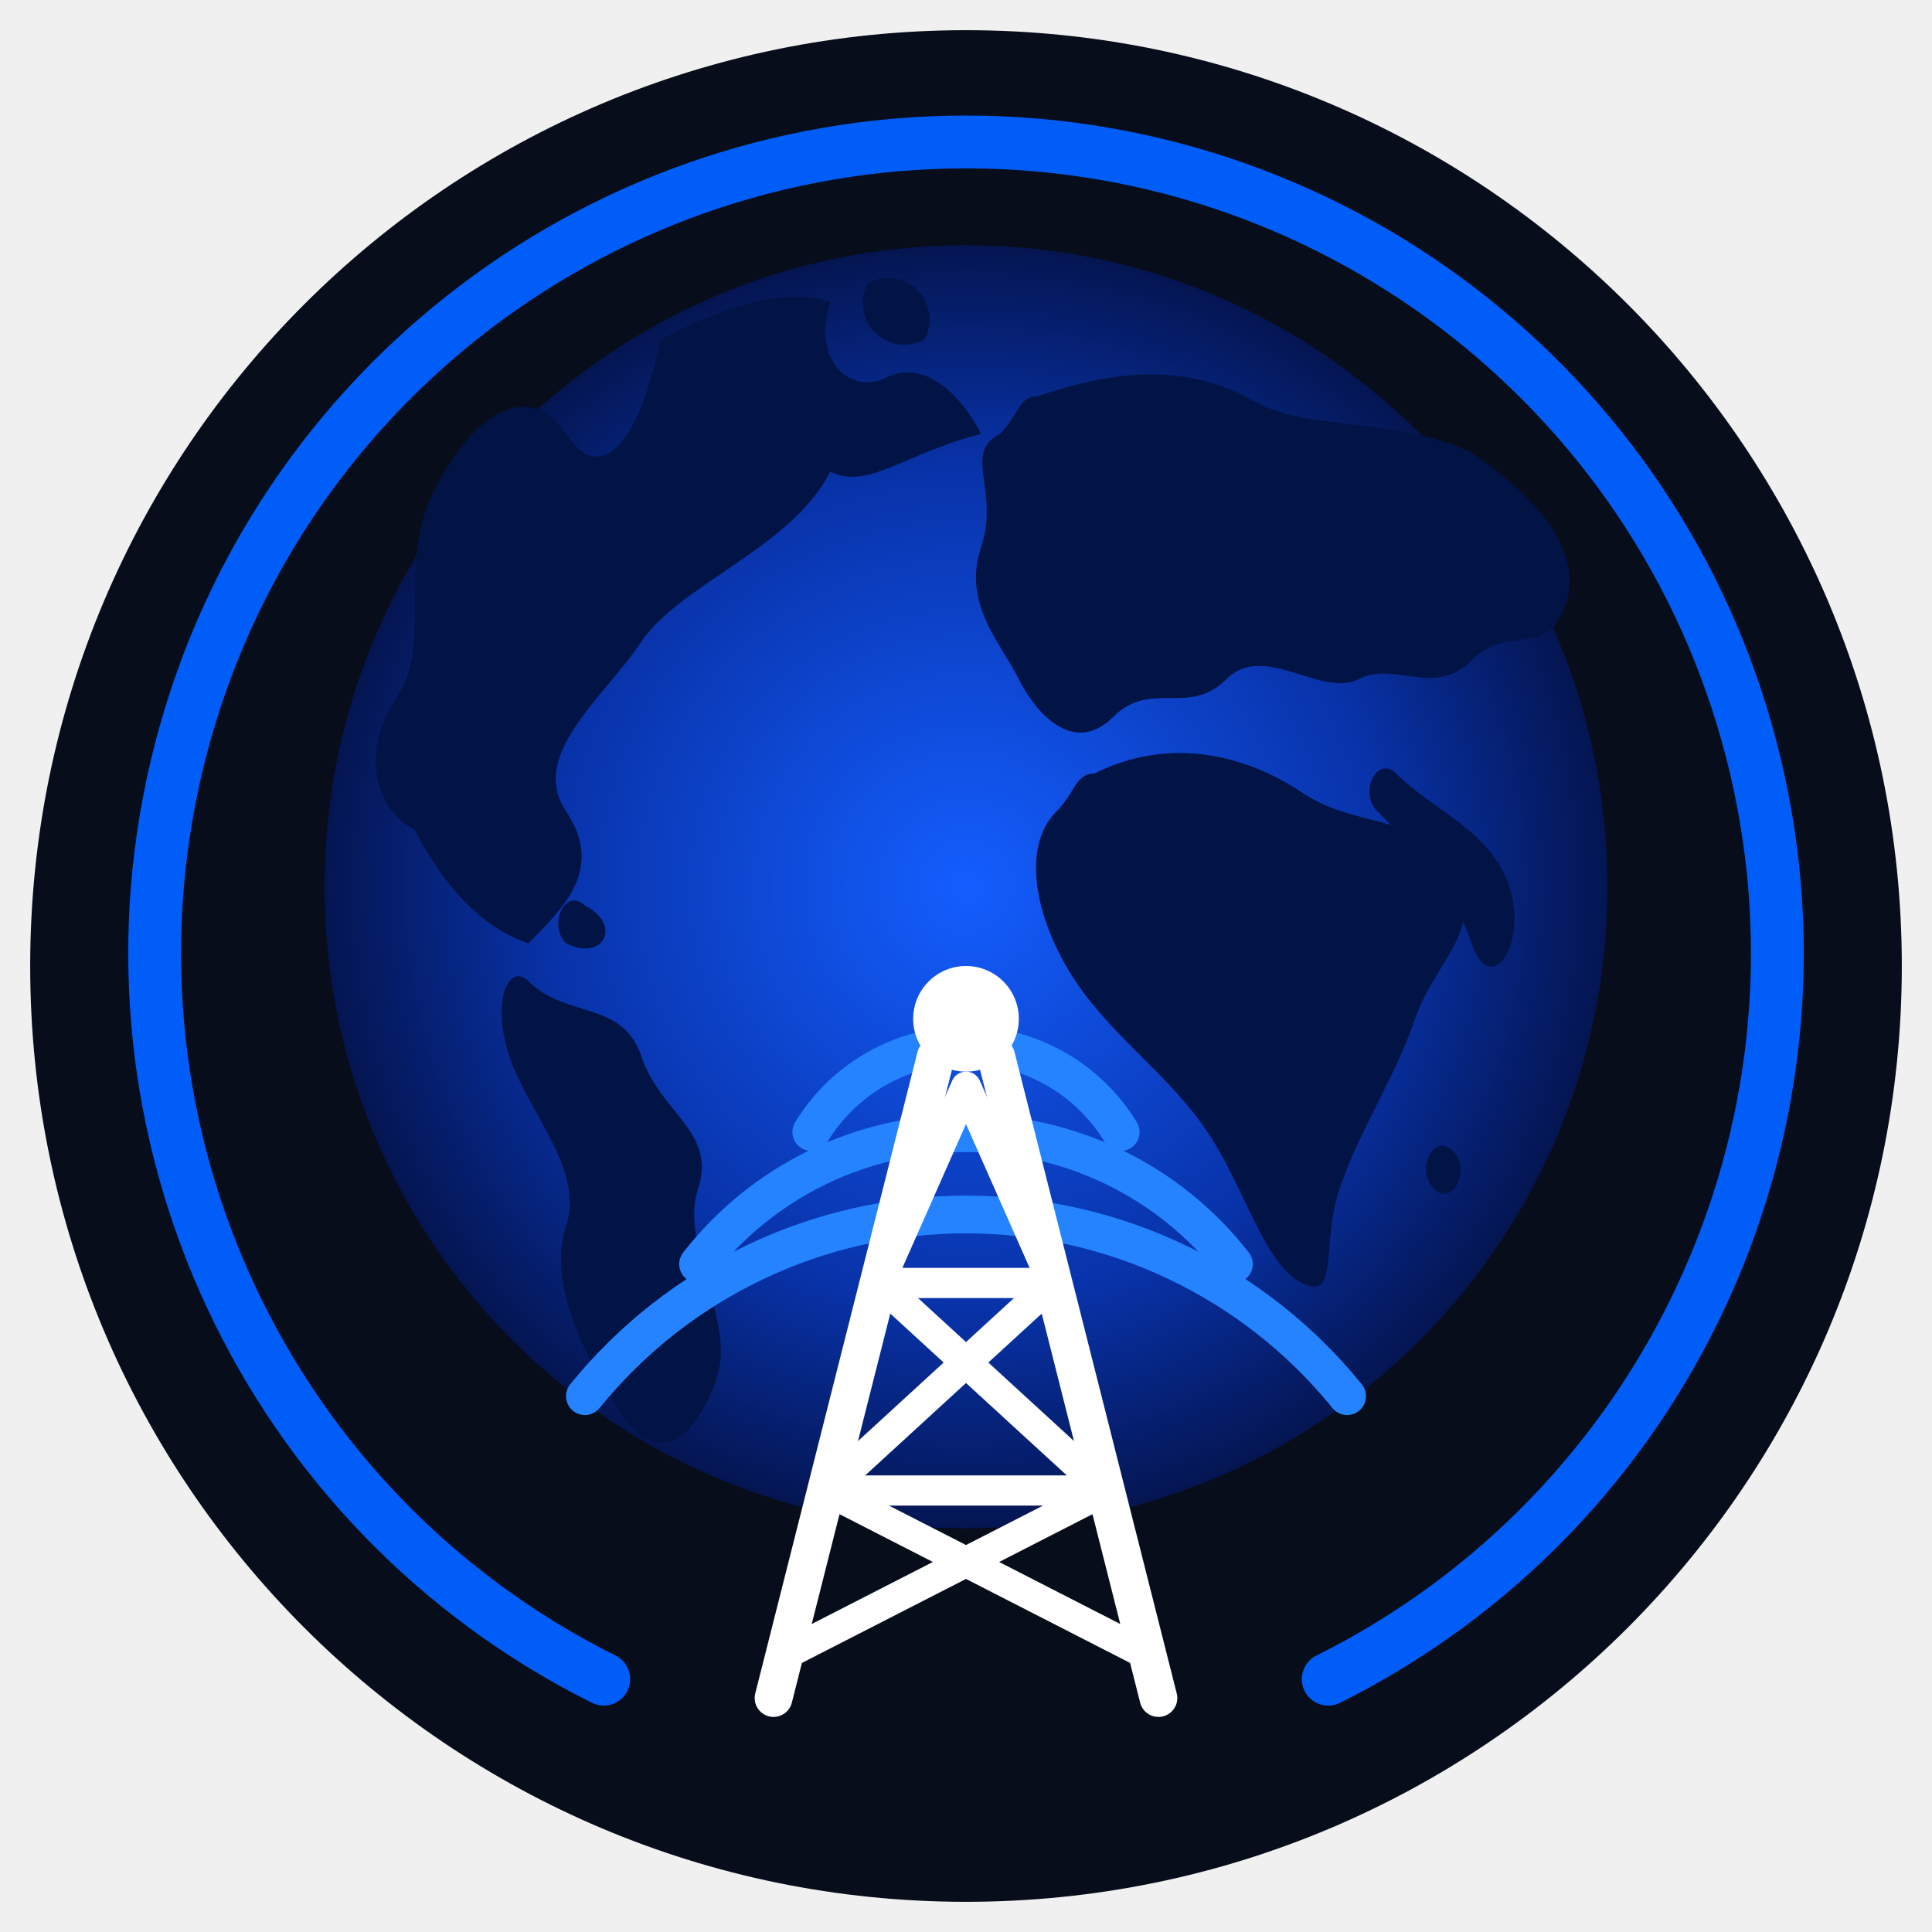
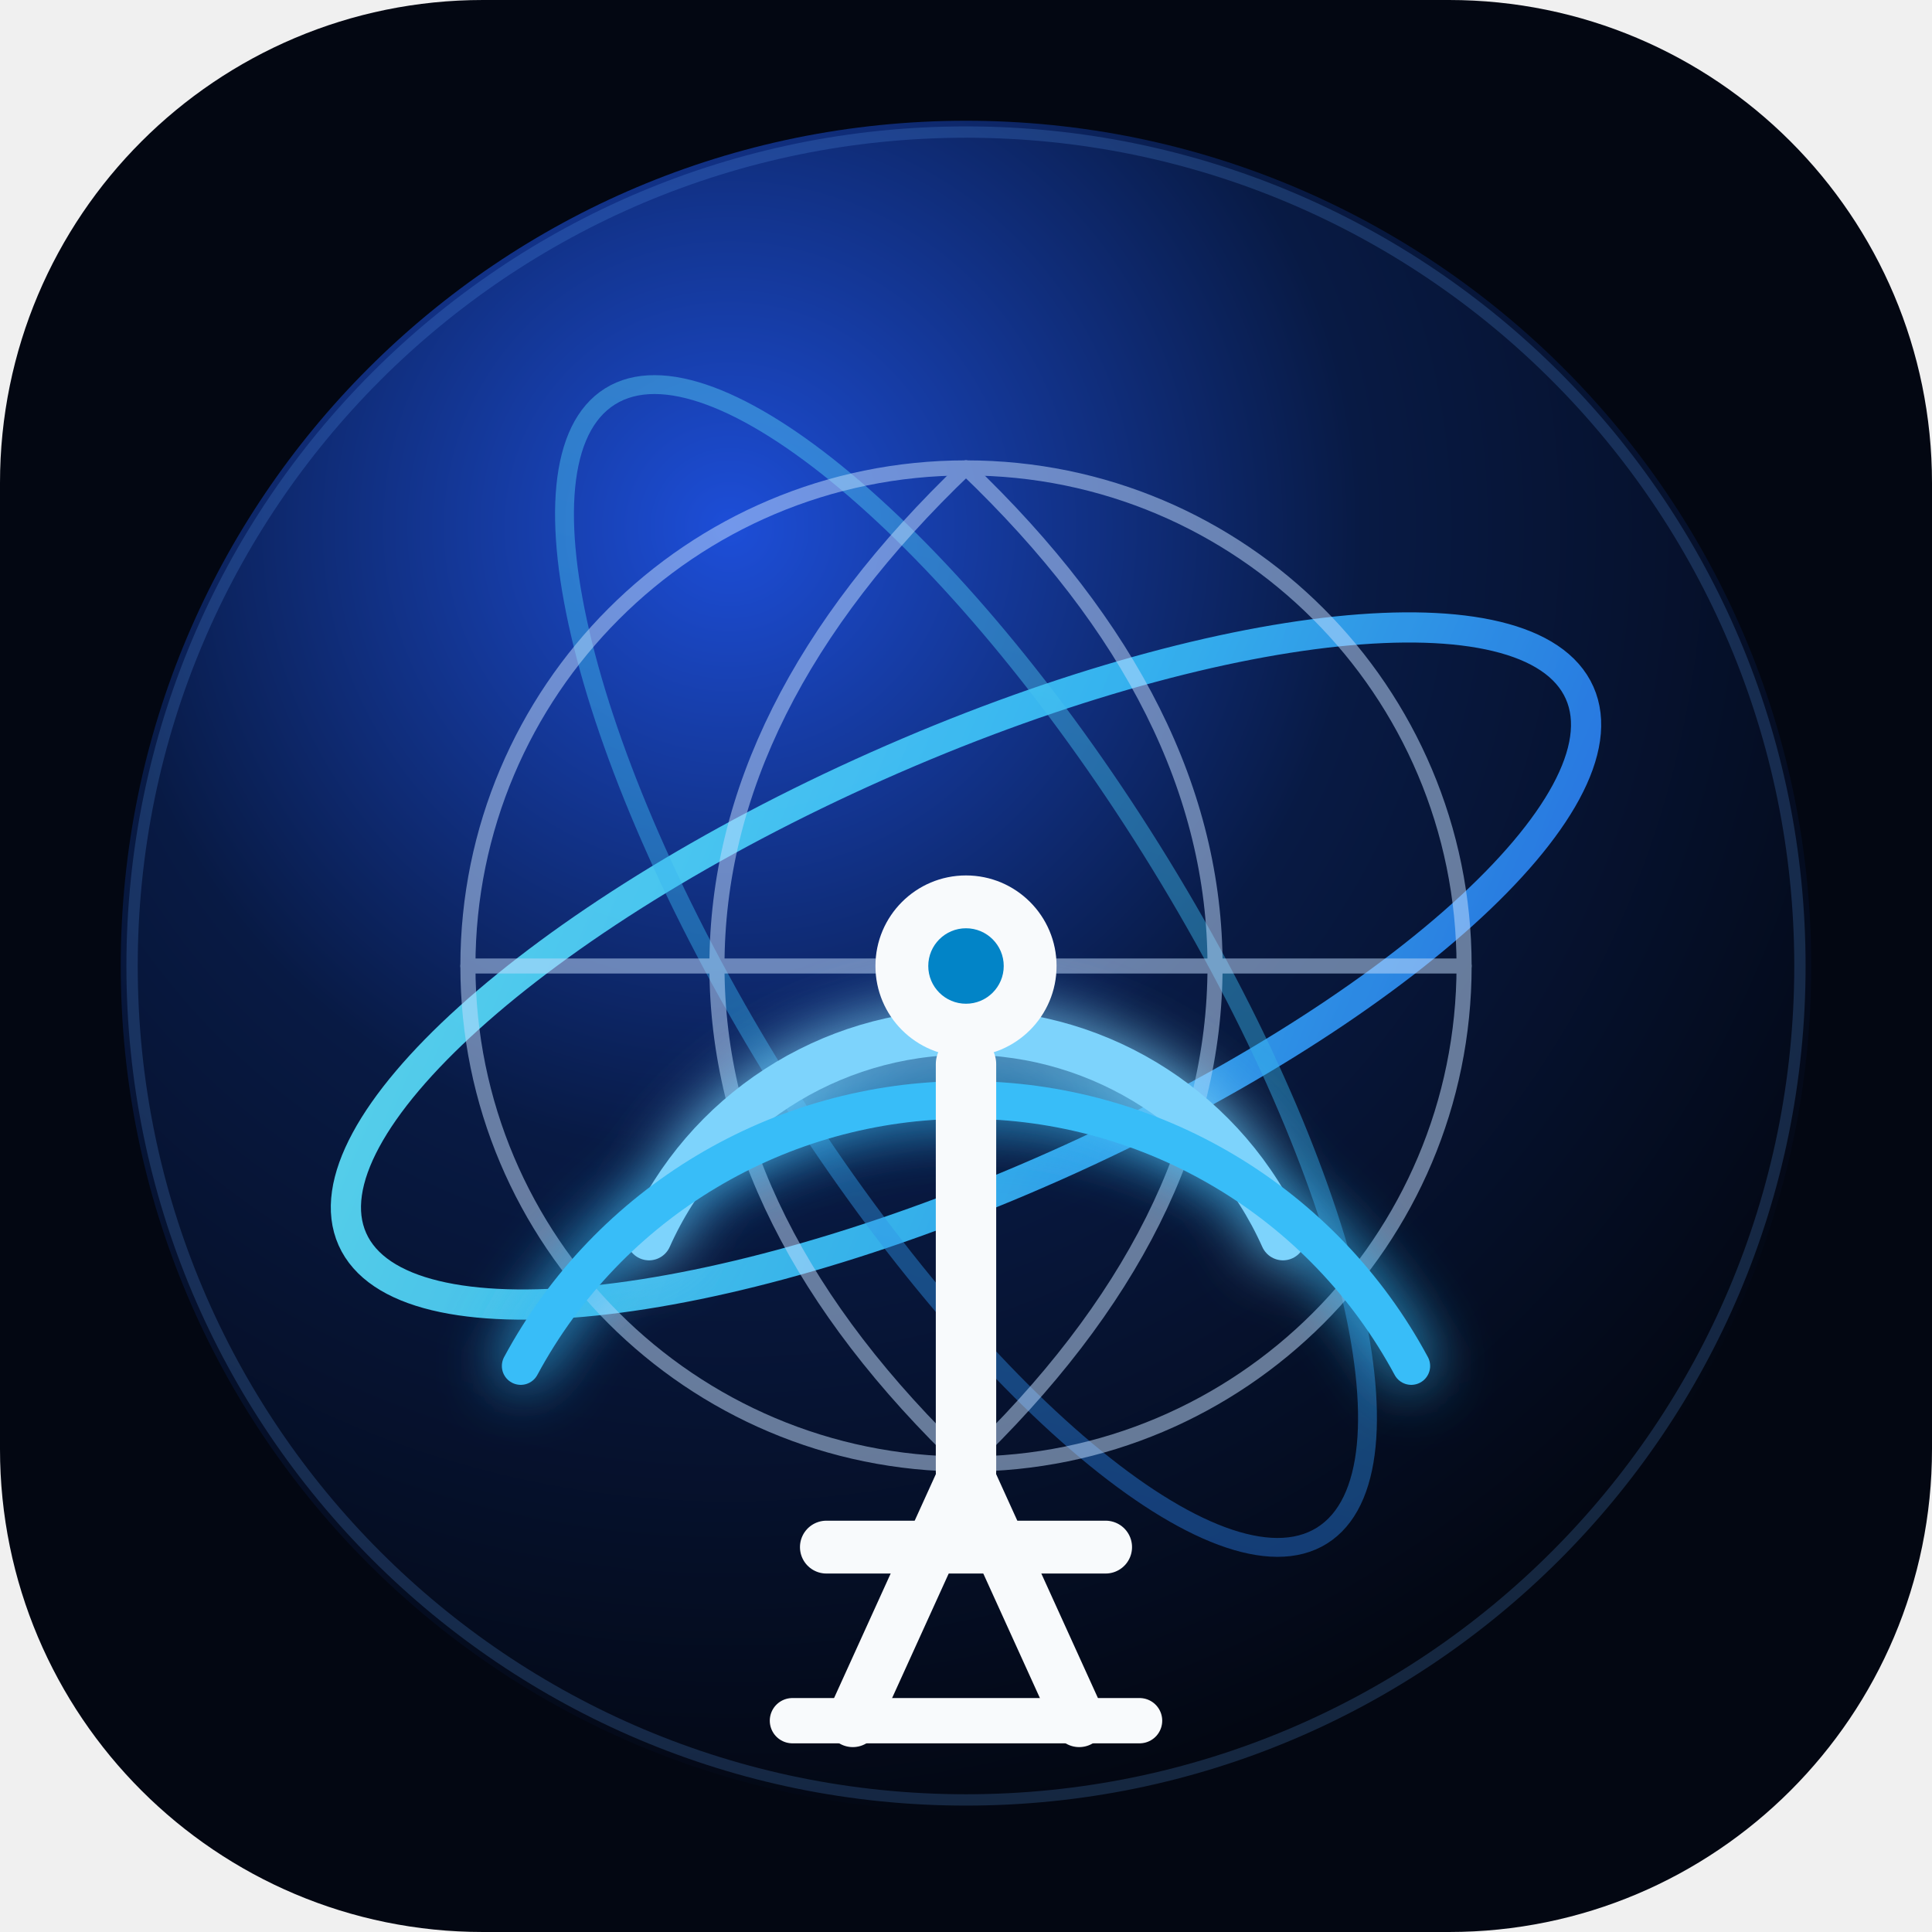
- <svg xmlns="http://www.w3.org/2000/svg" viewBox="0 0 512 512" width="100%" height="100%">
+ <svg xmlns="http://www.w3.org/2000/svg" viewBox="0 0 512 512" role="img" aria-labelledby="title desc" class="world-radio-atlas-mark">
  <defs>
-     <radialGradient id="oceanGlow" cx="50%" cy="50%" r="50%">
-       <stop offset="0%" stop-color="#145eff" />
-       <stop offset="65%" stop-color="#0832a8" />
-       <stop offset="100%" stop-color="#04144e" />
+     <radialGradient id="bg" cx="36%" cy="24%" r="78%">
+       <stop offset="0%" stop-color="#1d4ed8" />
+       <stop offset="48%" stop-color="#081a44" />
+       <stop offset="100%" stop-color="#030712" />
    </radialGradient>
+     <linearGradient id="signal" x1="126" x2="390" y1="120" y2="400" gradientUnits="userSpaceOnUse">
+       <stop offset="0%" stop-color="#67e8f9" />
+       <stop offset="52%" stop-color="#38bdf8" />
+       <stop offset="100%" stop-color="#2563eb" />
+     </linearGradient>
+     <filter id="softGlow" x="-40%" y="-40%" width="180%" height="180%">
+       <feGaussianBlur stdDeviation="8" result="blur" />
+       <feMerge>
+         <feMergeNode in="blur" />
+         <feMergeNode in="SourceGraphic" />
+       </feMerge>
+     </filter>
+     <style>
+       .world-radio-atlas-mark .orbit {
+         animation: orbit-spin 18s linear infinite;
+         transform-box: fill-box;
+         transform-origin: center;
+       }
+       .world-radio-atlas-mark .pulse {
+         animation: pulse-ring 2.4s ease-in-out infinite;
+         transform-box: fill-box;
+         transform-origin: center;
+       }
+       .world-radio-atlas-mark .pulse.two {
+         animation-delay: .45s;
+       }
+       .world-radio-atlas-mark .live-dot {
+         animation: live-dot 1.35s ease-in-out infinite;
+         transform-box: fill-box;
+         transform-origin: center;
+       }
+       @keyframes orbit-spin {
+         to { transform: rotate(360deg); }
+       }
+       @keyframes pulse-ring {
+         0%, 100% { opacity: .22; transform: scale(.9); }
+         50% { opacity: .9; transform: scale(1.04); }
+       }
+       @keyframes live-dot {
+         0%, 100% { opacity: .72; transform: scale(.94); }
+         50% { opacity: 1; transform: scale(1.16); }
+       }
+       @media (prefers-reduced-motion: reduce) {
+         .world-radio-atlas-mark .orbit,
+         .world-radio-atlas-mark .pulse,
+         .world-radio-atlas-mark .live-dot { animation: none; }
+       }
+     </style>
  </defs>
-   <circle cx="256" cy="256" r="248" fill="#070d1a" />
-   <path d="M 160 445 A 215 215 0 1 1 352 445" fill="none" stroke="#005df8" stroke-width="14" stroke-linecap="round" />
-   <circle cx="256" cy="235" r="170" fill="url(#oceanGlow)" />
-   <g fill="#021345">
-     <path d="M 175 90 C 185 85, 205 75, 220 80 C 215 95, 225 105, 235 100 C 245 95, 255 105, 260 115 C 240 120, 230 130, 220 125 C 210 145, 180 155, 170 170 C 160 185, 140 200, 150 215 C 160 230, 150 240, 140 250 C 125 245, 115 230, 110 220 C 100 215, 95 200, 105 185 C 115 170, 105 150, 115 130 C 125 110, 140 100, 150 115 C 160 130, 170 115, 175 90 Z" />
-     <path d="M 230 75 C 240 70, 250 80, 245 90 C 235 95, 225 85, 230 75 Z" />
-     <path d="M 140 260 C 150 270, 165 265, 170 280 C 175 295, 190 300, 185 315 C 180 330, 195 350, 190 365 C 185 380, 175 390, 165 375 C 155 360, 145 340, 150 325 C 155 310, 140 295, 135 280 C 130 265, 135 255, 140 260 Z" />
-     <path d="M 155 240 C 165 245, 160 255, 150 250 C 145 245, 150 235, 155 240 Z" />
-     <path d="M 275 105 C 290 100, 310 95, 330 105 C 345 115, 370 110, 390 120 C 405 130, 420 145, 415 160 C 410 175, 400 165, 390 175 C 380 185, 370 175, 360 180 C 350 185, 335 170, 325 180 C 315 190, 305 180, 295 190 C 285 200, 275 190, 270 180 C 265 170, 255 160, 260 145 C 265 130, 255 120, 265 115 C 270 110, 270 105, 275 105 Z" />
-     <path d="M 285 125 C 295 120, 300 130, 290 135 C 280 140, 275 130, 285 125 Z" />
-     <path d="M 290 205 C 310 195, 330 200, 345 210 C 360 220, 375 215, 385 230 C 395 245, 380 255, 375 270 C 370 285, 360 300, 355 315 C 350 330, 355 345, 345 340 C 335 335, 330 315, 320 300 C 310 285, 295 275, 285 260 C 275 245, 270 225, 280 215 C 285 210, 285 205, 290 205 Z" />
-     <path d="M 370 205 C 380 215, 395 220, 400 235 C 405 250, 395 265, 390 250 C 385 235, 375 225, 365 215 C 360 210, 365 200, 370 205 Z" />
-     <path d="M 385 305 C 390 310, 385 320, 380 315 C 375 310, 380 300, 385 305 Z" />
+   <rect width="512" height="512" rx="128" fill="#030712" />
+   <circle cx="256" cy="256" r="224" fill="url(#bg)" />
+   <circle cx="256" cy="256" r="221" fill="none" stroke="#60a5fa" stroke-opacity=".2" stroke-width="3" />
+   <g class="orbit" fill="none" stroke="url(#signal)" stroke-linecap="round" opacity=".92">
+     <ellipse cx="256" cy="256" rx="178" ry="58" stroke-width="8" transform="rotate(-24 256 256)" />
+     <ellipse cx="256" cy="256" rx="178" ry="58" stroke-width="5" transform="rotate(58 256 256)" opacity=".45" />
  </g>
-   <path d="M 215 300 A 48 48 0 0 1 297 300" fill="none" stroke="#2583ff" stroke-width="10" stroke-linecap="round" />
-   <path d="M 185 335 A 90 90 0 0 1 327 335" fill="none" stroke="#2583ff" stroke-width="10" stroke-linecap="round" />
-   <path d="M 155 370 A 130 130 0 0 1 357 370" fill="none" stroke="#2583ff" stroke-width="10" stroke-linecap="round" />
-   <circle cx="256" cy="270" r="14" fill="#ffffff" />
-   <path d="M 248 280 L 205 450 M 264 280 L 307 450" stroke="#ffffff" stroke-width="10" stroke-linecap="round" />
-   <line x1="219" y1="395" x2="293" y2="395" stroke="#ffffff" stroke-width="8" />
-   <line x1="233" y1="340" x2="279" y2="340" stroke="#ffffff" stroke-width="8" />
-   <path d="M 209 438 L 293 395 M 303 438 L 219 395" stroke="#ffffff" stroke-width="8" />
-   <path d="M 219 395 L 279 340 M 293 395 L 233 340" stroke="#ffffff" stroke-width="8" />
-   <path d="M 233 340 L 256 288 M 279 340 L 256 288" stroke="#ffffff" stroke-width="8" stroke-linecap="round" />
+   <g fill="none" stroke="#bfdbfe" stroke-linecap="round" opacity=".52">
+     <circle cx="256" cy="256" r="132" stroke-width="4" />
+     <path d="M124 256h264" stroke-width="4" />
+     <path d="M256 124c44 42 66 86 66 132s-22 90-66 132" stroke-width="4" />
+     <path d="M256 124c-44 42-66 86-66 132s22 90 66 132" stroke-width="4" />
+   </g>
+   <g filter="url(#softGlow)">
+     <path class="pulse" d="M172 328a92 92 0 0 1 168 0" fill="none" stroke="#7dd3fc" stroke-width="12" stroke-linecap="round" />
+     <path class="pulse two" d="M138 362a134 134 0 0 1 236 0" fill="none" stroke="#38bdf8" stroke-width="10" stroke-linecap="round" />
+   </g>
+   <g fill="none" stroke="#f8fafc" stroke-linecap="round" stroke-linejoin="round">
+     <path d="M256 282v108" stroke-width="16" />
+     <path d="M219 410h74" stroke-width="14" />
+     <path d="M226 456l30-66 30 66" stroke-width="14" />
+     <path d="M210 456h92" stroke-width="12" />
+   </g>
+   <circle class="live-dot" cx="256" cy="256" r="24" fill="#f8fafc" />
+   <circle cx="256" cy="256" r="10" fill="#0284c7" />
</svg>
